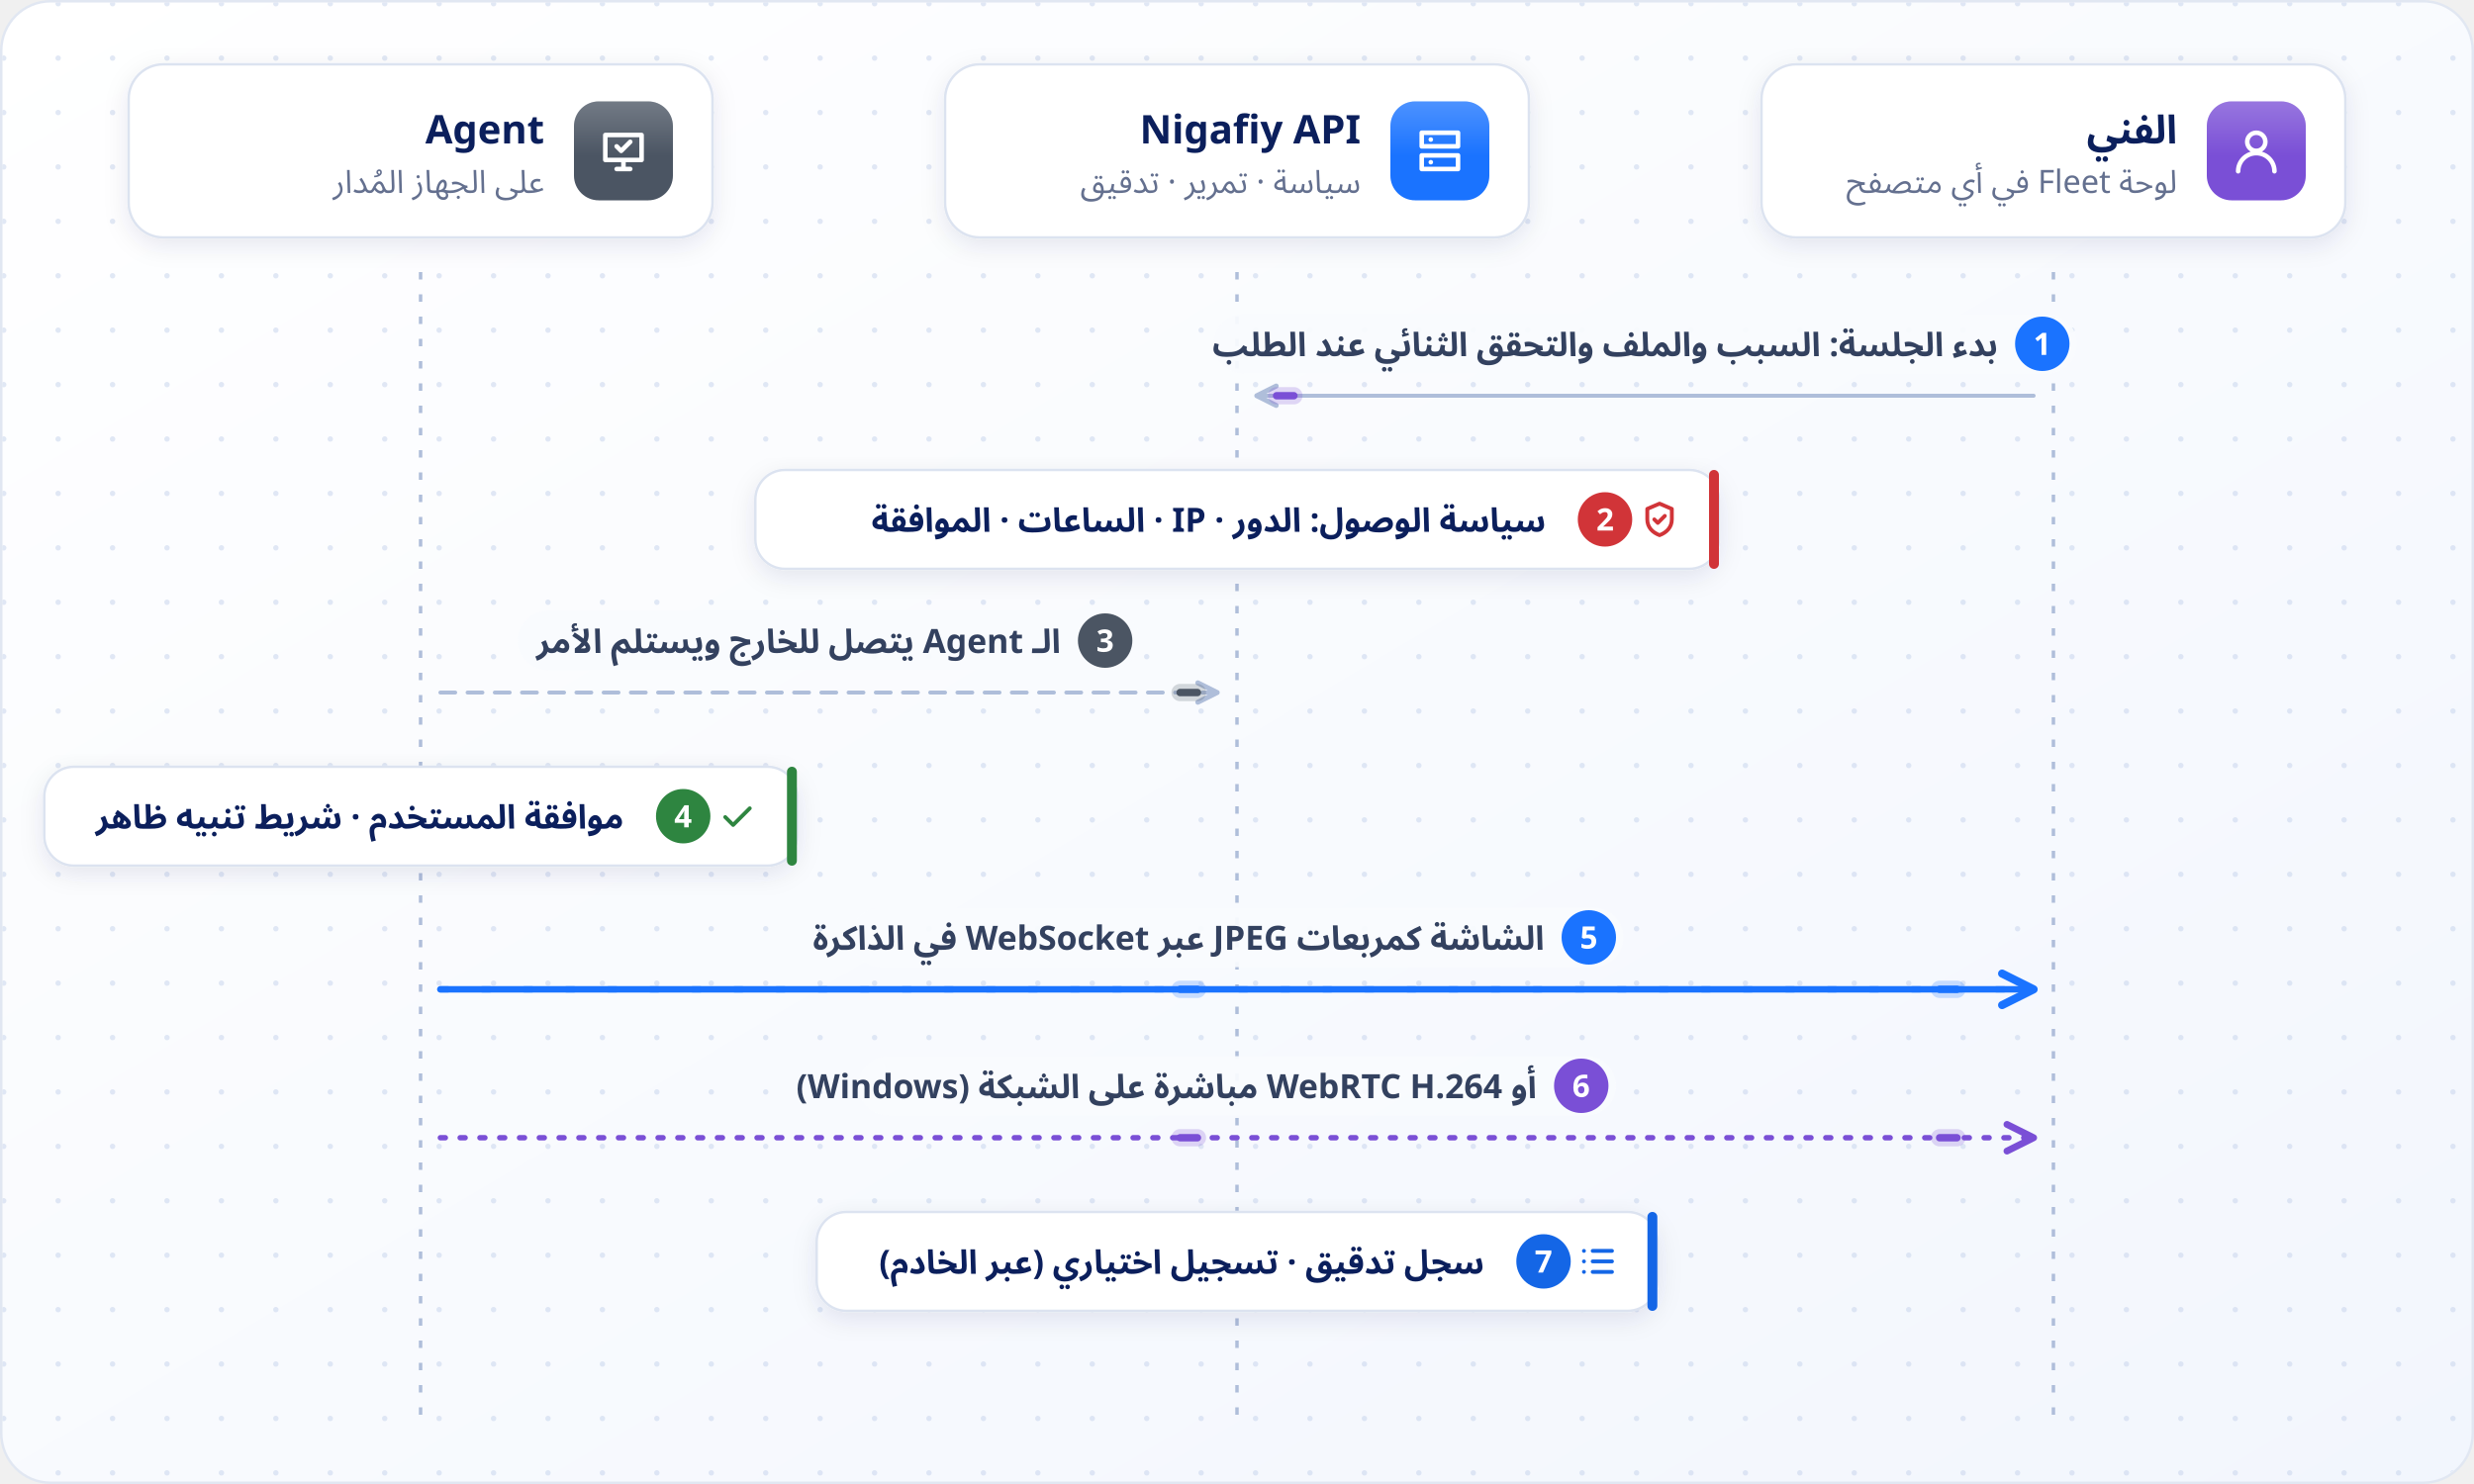
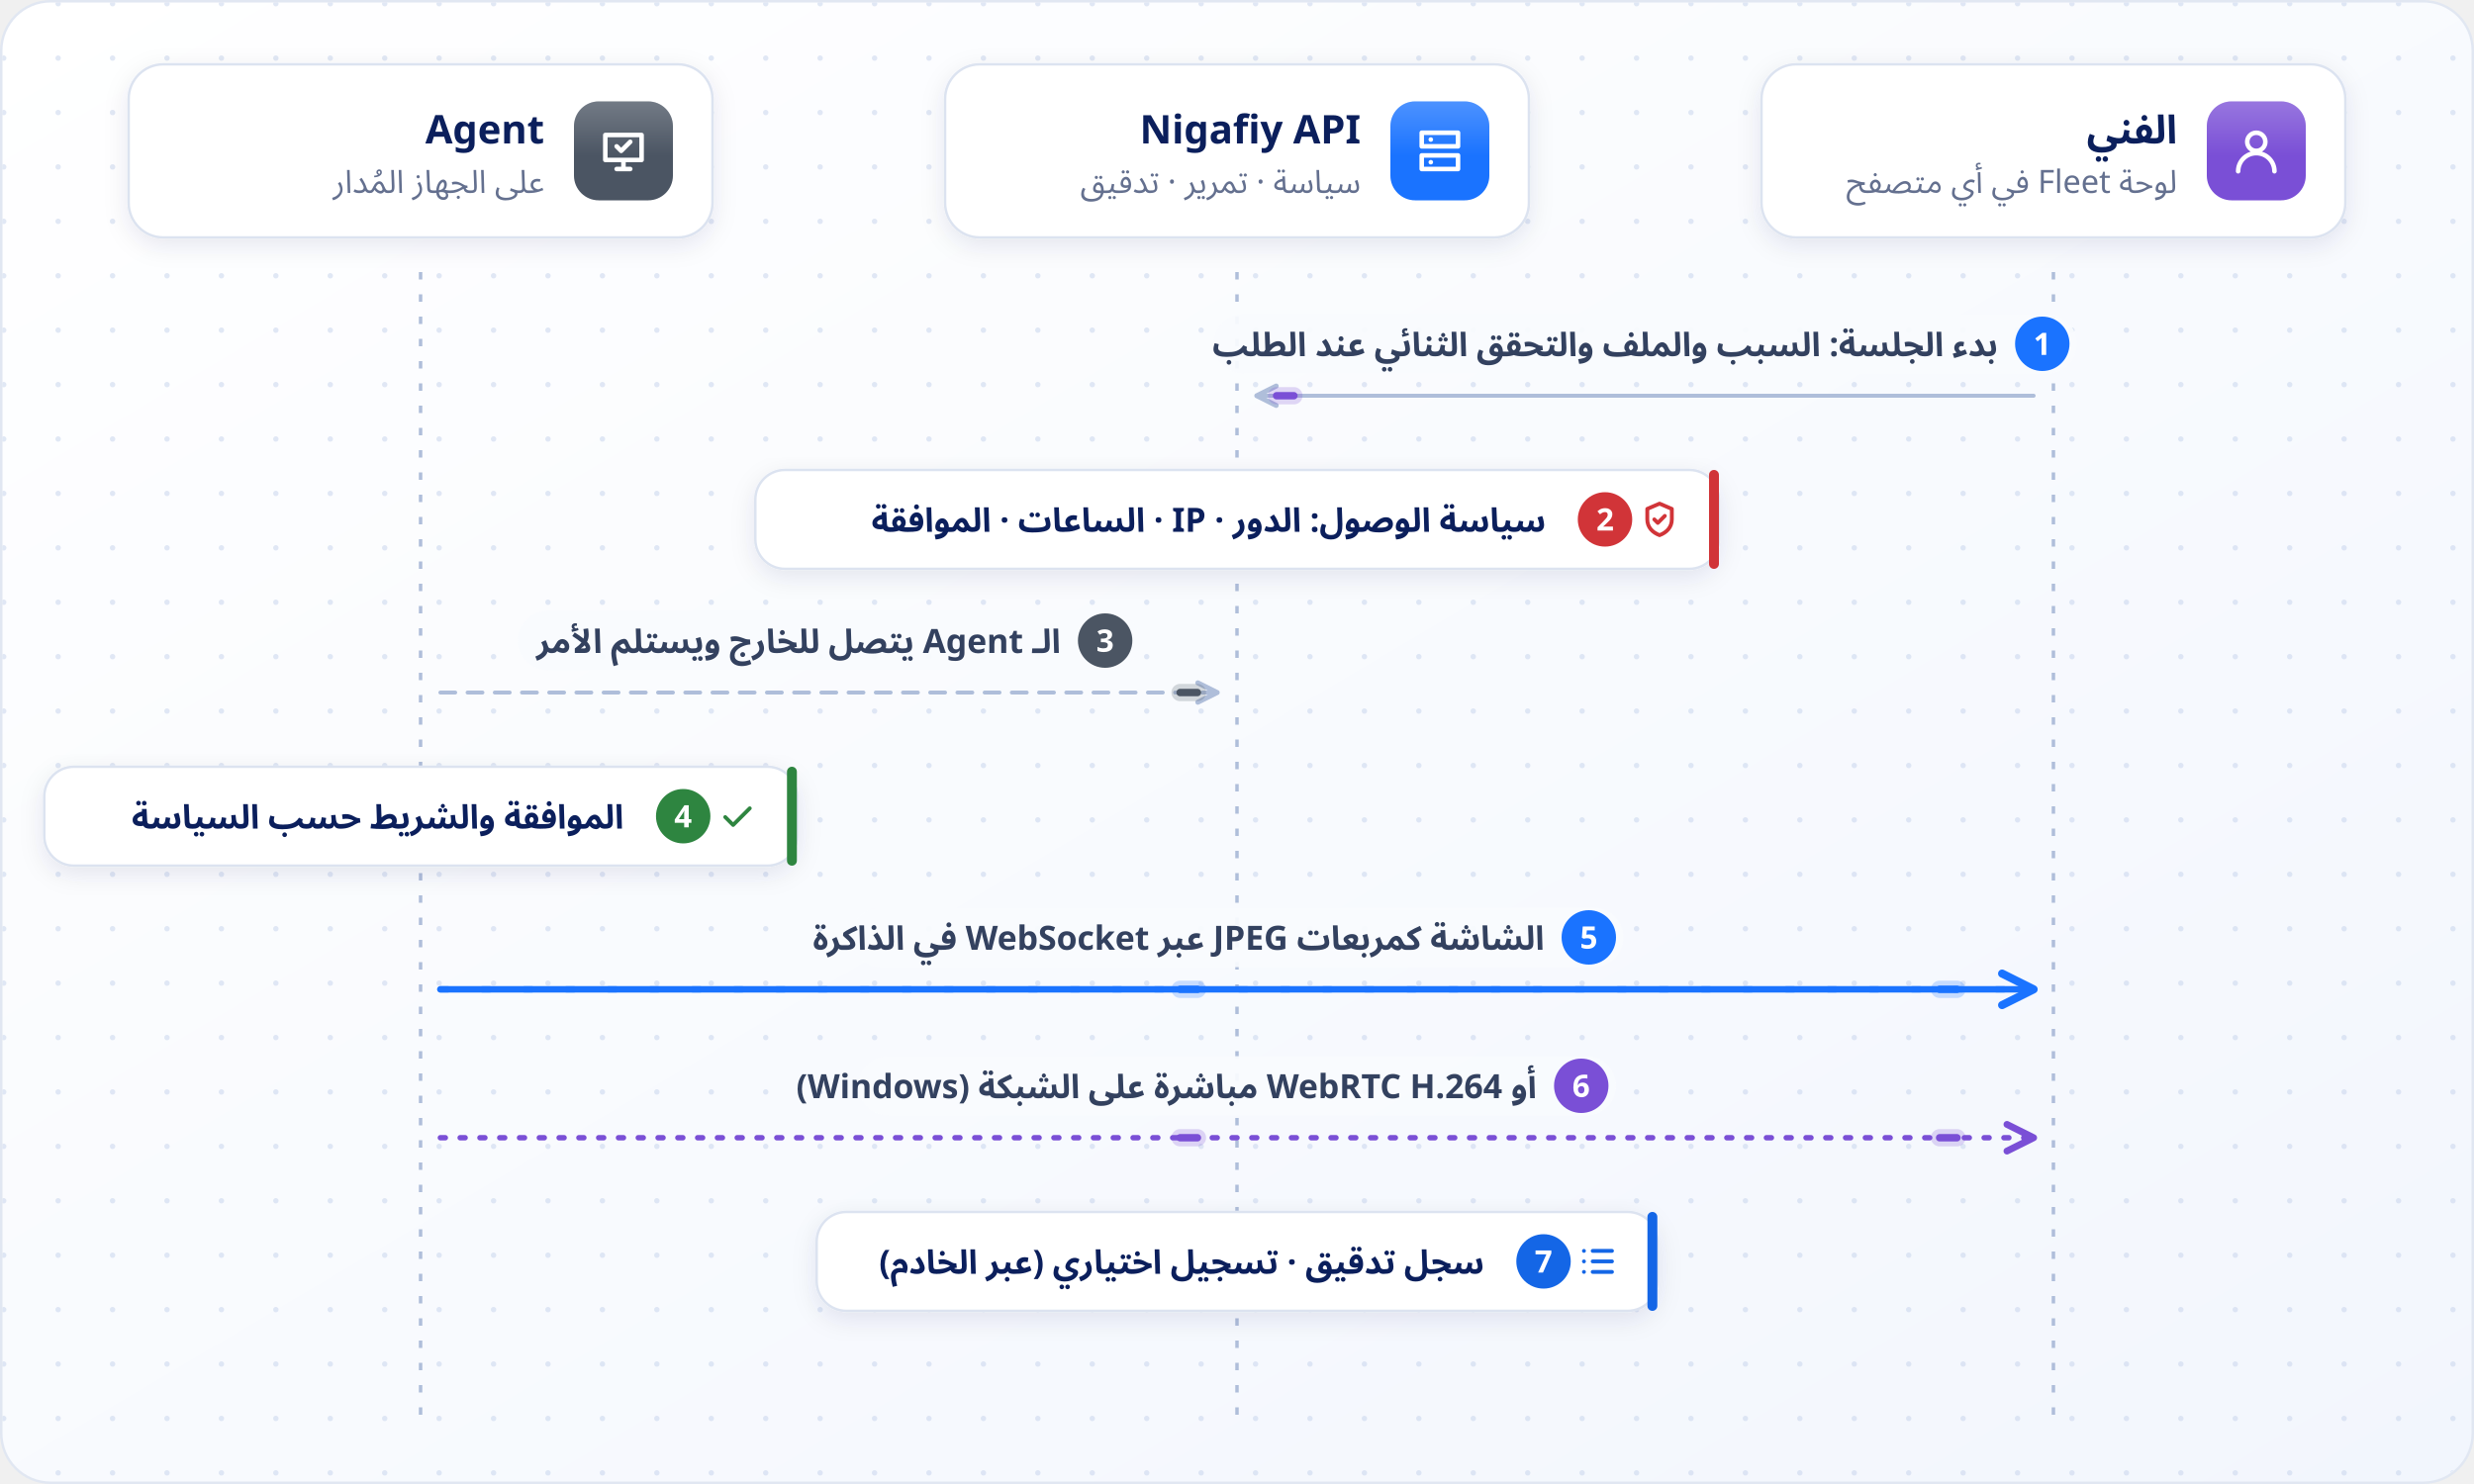
<svg xmlns="http://www.w3.org/2000/svg" viewBox="0 0 1000 600" width="1000" height="600" role="img" aria-labelledby="t d" xml:lang="ar">
  <defs>
    <linearGradient id="bg" x1="0" y1="0" x2="1" y2="1">
      <stop offset="0" stop-color="#FFFFFF" />
      <stop offset="1" stop-color="#F2F6FD" />
    </linearGradient>
    <linearGradient id="tileLight" x1="0" y1="0" x2="0" y2="1">
      <stop offset="0" stop-color="#fff" stop-opacity=".22" />
      <stop offset=".55" stop-color="#fff" stop-opacity="0" />
    </linearGradient>
    <pattern id="dots" width="22" height="22" patternUnits="userSpaceOnUse">
      <circle cx="1.5" cy="1.5" r="1.1" fill="#C9D5EC" />
    </pattern>
    <filter id="sh" x="-10%" y="-20%" width="120%" height="150%">
      <feDropShadow dx="0" dy="3" stdDeviation="5" flood-color="#0B1F5C" flood-opacity="0.09" />
    </filter>
    <marker id="arrow" viewBox="0 0 10 10" refX="8.5" refY="5" markerWidth="7" markerHeight="7" orient="auto-start-reverse">
      <path d="M1.5 1.5L8.5 5L1.5 8.5" fill="none" stroke="#AFBEDA" stroke-width="1.8" stroke-linecap="round" stroke-linejoin="round" />
    </marker>
    <marker id="arrowA" viewBox="0 0 10 10" refX="8.5" refY="5" markerWidth="7" markerHeight="7" orient="auto-start-reverse">
      <path d="M1.5 1.5L8.5 5L1.5 8.5" fill="none" stroke="#1A73FF" stroke-width="1.8" stroke-linecap="round" stroke-linejoin="round" />
    </marker>
    <marker id="arrowP" viewBox="0 0 10 10" refX="8.5" refY="5" markerWidth="7" markerHeight="7" orient="auto-start-reverse">
      <path d="M1.5 1.5L8.5 5L1.5 8.5" fill="none" stroke="#7A4FD6" stroke-width="1.8" stroke-linecap="round" stroke-linejoin="round" />
    </marker>
    <marker id="arrowR" viewBox="0 0 10 10" refX="8.5" refY="5" markerWidth="7" markerHeight="7" orient="auto-start-reverse">
      <path d="M1.5 1.5L8.5 5L1.5 8.5" fill="none" stroke="#D13438" stroke-width="1.8" stroke-linecap="round" stroke-linejoin="round" />
    </marker>
    <style>
text{font-family:-apple-system, BlinkMacSystemFont, 'Segoe UI', 'Noto Sans', 'Noto Sans Arabic', Tahoma, Helvetica, Arial, sans-serif}
.pk{animation-name:pk;animation-iteration-count:infinite;animation-timing-function:cubic-bezier(.45,0,.4,1)}
@keyframes pk{0%{stroke-dashoffset:8}62%,100%{stroke-dashoffset:-101}}

.act{animation:act 14s ease-out infinite}
@keyframes act{0%{opacity:0}3%{opacity:.35}12%,100%{opacity:0}}
.pk{animation-name:pk7}
@keyframes pk7{0%{stroke-dashoffset:8}9%,100%{stroke-dashoffset:-101}}
.stream{animation:stream 1.6s linear infinite}
@keyframes stream{to{stroke-dashoffset:17}}
@media (prefers-reduced-motion: reduce){*{animation:none!important}.pk{display:none}.rm-show{opacity:1!important}}
</style>
  </defs>
  <rect x=".5" y=".5" width="999" height="599" rx="20" fill="url(#bg)" stroke="#E1E7F2" />
  <rect x="1" y="1" width="998" height="598" rx="20" fill="url(#dots)" opacity=".55" />
  <line x1="830" y1="110" x2="830" y2="574" stroke="#AFBEDA" stroke-width="1.4" stroke-dasharray="3 6" />
  <line x1="500" y1="110" x2="500" y2="574" stroke="#AFBEDA" stroke-width="1.4" stroke-dasharray="3 6" />
  <line x1="170" y1="110" x2="170" y2="574" stroke="#AFBEDA" stroke-width="1.4" stroke-dasharray="3 6" />
  <g>
    <rect x="712" y="26" width="236" height="70" rx="14" fill="#FFFFFF" stroke="#DCE3F0" filter="url(#sh)" />
    <g>
      <rect x="892" y="41" width="40" height="40" rx="10" fill="#7A4FD6" />
      <rect x="892" y="41" width="40" height="40" rx="10" fill="url(#tileLight)" />
      <path d="M12 8m-4 0a4 4 0 1 0 8 0a4 4 0 1 0-8 0M4 21a8 8 0 0 1 16 0" transform="translate(901 50) scale(0.9167)" fill="none" stroke="#fff" stroke-width="2" stroke-linecap="round" stroke-linejoin="round" />
    </g>
    <text x="880" y="58" font-size="16" font-weight="700" fill="#0B1F5C" direction="rtl">الفني</text>
    <text x="880" y="78" font-size="13" fill="#64708F" direction="rtl">لوحة Fleet في أي متصفح</text>
  </g>
  <g>
    <rect x="382" y="26" width="236" height="70" rx="14" fill="#FFFFFF" stroke="#DCE3F0" filter="url(#sh)" />
    <g>
      <rect x="562" y="41" width="40" height="40" rx="10" fill="#1A73FF" />
      <rect x="562" y="41" width="40" height="40" rx="10" fill="url(#tileLight)" />
      <path d="M4 4h16v6H4zM4 14h16v6H4zM8 7h.01M8 17h.01" transform="translate(571 50) scale(0.9167)" fill="none" stroke="#fff" stroke-width="2" stroke-linecap="round" stroke-linejoin="round" />
    </g>
    <text x="550" y="58" font-size="16" font-weight="700" fill="#0B1F5C" direction="rtl">Nigafiy API</text>
    <text x="550" y="78" font-size="13" fill="#64708F" direction="rtl">سياسة · تمرير · تدقيق</text>
  </g>
  <g>
    <rect x="52" y="26" width="236" height="70" rx="14" fill="#FFFFFF" stroke="#DCE3F0" filter="url(#sh)" />
    <g>
      <rect x="232" y="41" width="40" height="40" rx="10" fill="#4B5563" />
      <rect x="232" y="41" width="40" height="40" rx="10" fill="url(#tileLight)" />
      <path d="M4 5h16v11H4zM9 20h6M12 16v4M9 10l2 2 4-4" transform="translate(241 50) scale(0.9167)" fill="none" stroke="#fff" stroke-width="2" stroke-linecap="round" stroke-linejoin="round" />
    </g>
    <text x="220" y="58" font-size="16" font-weight="700" fill="#0B1F5C" direction="rtl">Agent</text>
    <text x="220" y="78" font-size="13" fill="#64708F" direction="rtl">على الجهاز المُدار</text>
  </g>
  <path d="M822 160H508" fill="none" stroke="#AFBEDA" stroke-width="1.6" stroke-linecap="round" stroke-linejoin="round" marker-end="url(#arrow)" />
  <path class="pk glow" style="animation-duration:14s;animation-delay:-13.8s" d="M822 160H508" pathLength="100" fill="none" stroke="#7A4FD6" stroke-width="7" stroke-linecap="round" stroke-dasharray="7 300" stroke-dashoffset="8" opacity=".22" />
  <path class="pk" style="animation-duration:14s;animation-delay:-13.8s" d="M822 160H508" pathLength="100" fill="none" stroke="#7A4FD6" stroke-width="3" stroke-linecap="round" stroke-dasharray="7 300" stroke-dashoffset="8" />
  <rect x="490.5" y="127" width="349" height="24" rx="12" fill="#f9fbfe" opacity=".94" />
  <g>
    <circle class="act" style="animation-delay:0.00s" cx="825.5" cy="139" r="15" fill="#1A73FF" opacity="0" />
    <circle cx="825.5" cy="139" r="11" fill="#1A73FF" />
    <text x="825.5" y="143.5" text-anchor="middle" font-size="12.5" font-weight="800" fill="#fff">1</text>
  </g>
  <text x="807.5" y="144" font-size="13.5" font-weight="600" fill="#33415F" direction="rtl">بدء الجلسة: السبب والملف والتحقق الثنائي عند الطلب</text>
  <g>
    <rect x="305.3" y="190" width="389.5" height="40" rx="12" fill="#FFFFFF" stroke="#DCE3F0" filter="url(#sh)" />
    <rect x="690.8" y="190" width="4" height="40" rx="2" fill="#D13438" />
    <g>
      <circle class="act" style="animation-delay:2.00s" cx="648.75" cy="210" r="15" fill="#D13438" opacity="0" />
      <circle cx="648.75" cy="210" r="11" fill="#D13438" />
      <text x="648.8" y="214.5" text-anchor="middle" font-size="12.5" font-weight="800" fill="#fff">2</text>
    </g>
    <path d="M12 3l7 3v6c0 4.5-3 7.5-7 9-4-1.5-7-4.5-7-9V6zM9 12l2 2 4-4" transform="translate(662.3 201.5) scale(0.7083)" fill="none" stroke="#D13438" stroke-width="2.2" stroke-linecap="round" stroke-linejoin="round" />
    <text x="624.8" y="215" font-size="13.5" font-weight="600" fill="#0B1F5C" direction="rtl">سياسة الوصول: الدور · IP · الساعات · الموافقة</text>
  </g>
  <path d="M178 280H492" fill="none" stroke="#AFBEDA" stroke-width="1.6" stroke-dasharray="6 5" stroke-linecap="round" stroke-linejoin="round" marker-end="url(#arrow)" />
  <path class="pk glow" style="animation-duration:14s;animation-delay:-9.8s" d="M178 280H492" pathLength="100" fill="none" stroke="#4B5563" stroke-width="7" stroke-linecap="round" stroke-dasharray="7 300" stroke-dashoffset="8" opacity=".22" />
  <path class="pk" style="animation-duration:14s;animation-delay:-9.8s" d="M178 280H492" pathLength="100" fill="none" stroke="#4B5563" stroke-width="3" stroke-linecap="round" stroke-dasharray="7 300" stroke-dashoffset="8" />
  <rect x="209.3" y="247" width="251.4" height="24" rx="12" fill="#f9fbfe" opacity=".94" />
  <g>
    <circle class="act" style="animation-delay:4.00s" cx="446.7" cy="259" r="15" fill="#4B5563" opacity="0" />
    <circle cx="446.7" cy="259" r="11" fill="#4B5563" />
    <text x="446.7" y="263.5" text-anchor="middle" font-size="12.5" font-weight="800" fill="#fff">3</text>
  </g>
  <text x="428.7" y="264" font-size="13.5" font-weight="600" fill="#33415F" direction="rtl">الـ Agent يتصل للخارج ويستلم الأمر</text>
  <g>
    <rect x="17.9" y="310" width="304.3" height="40" rx="12" fill="#FFFFFF" stroke="#DCE3F0" filter="url(#sh)" />
    <rect x="318.1" y="310" width="4" height="40" rx="2" fill="#2E8540" />
    <g>
      <circle class="act" style="animation-delay:6.00s" cx="276.15" cy="330" r="15" fill="#2E8540" opacity="0" />
      <circle cx="276.15" cy="330" r="11" fill="#2E8540" />
      <text x="276.1" y="334.5" text-anchor="middle" font-size="12.5" font-weight="800" fill="#fff">4</text>
    </g>
    <path d="M5 12.5l4.5 4.5L19 7.5" transform="translate(289.6 321.5) scale(0.7083)" fill="none" stroke="#2E8540" stroke-width="2.2" stroke-linecap="round" stroke-linejoin="round" />
-     <text x="252.1" y="335" font-size="13.5" font-weight="600" fill="#0B1F5C" direction="rtl">موافقة المستخدم · شريط تنبيه ظاهر</text>
+     <text x="252.1" y="335" font-size="13.5" font-weight="600" fill="#0B1F5C" direction="rtl">الموافقة والشريط حسب السياسة</text>
  </g>
  <path d="M178 400H822" fill="none" stroke="#1A73FF" stroke-width="2.6" stroke-linecap="round" stroke-linejoin="round" marker-end="url(#arrowA)" />
  <path class="pk glow" style="animation-duration:14s;animation-delay:-5.8s" d="M178 400H822" pathLength="100" fill="none" stroke="#1A73FF" stroke-width="7" stroke-linecap="round" stroke-dasharray="7 300" stroke-dashoffset="8" opacity=".22" />
  <path class="pk" style="animation-duration:14s;animation-delay:-5.8s" d="M178 400H822" pathLength="100" fill="none" stroke="#1A73FF" stroke-width="3" stroke-linecap="round" stroke-dasharray="7 300" stroke-dashoffset="8" />
  <rect x="343.8" y="367" width="312.4" height="24" rx="12" fill="#f9fbfe" opacity=".94" />
  <g>
    <circle class="act" style="animation-delay:8.00s" cx="642.2" cy="379" r="15" fill="#1A73FF" opacity="0" />
    <circle cx="642.2" cy="379" r="11" fill="#1A73FF" />
    <text x="642.2" y="383.5" text-anchor="middle" font-size="12.5" font-weight="800" fill="#fff">5</text>
  </g>
  <text x="624.2" y="384" font-size="13.5" font-weight="600" fill="#33415F" direction="rtl">الشاشة كمربعات JPEG عبر WebSocket في الذاكرة</text>
  <path d="M178 460H822" fill="none" stroke="#7A4FD6" stroke-width="2.2" stroke-dasharray="2 6" stroke-linecap="round" stroke-linejoin="round" marker-end="url(#arrowP)" />
  <path class="pk glow" style="animation-duration:14s;animation-delay:-3.8s" d="M178 460H822" pathLength="100" fill="none" stroke="#7A4FD6" stroke-width="7" stroke-linecap="round" stroke-dasharray="7 300" stroke-dashoffset="8" opacity=".22" />
  <path class="pk" style="animation-duration:14s;animation-delay:-3.8s" d="M178 460H822" pathLength="100" fill="none" stroke="#7A4FD6" stroke-width="3" stroke-linecap="round" stroke-dasharray="7 300" stroke-dashoffset="8" />
  <rect x="346.9" y="427" width="306.3" height="24" rx="12" fill="#f9fbfe" opacity=".94" />
  <g>
    <circle class="act" style="animation-delay:10.00s" cx="639.15" cy="439" r="15" fill="#7A4FD6" opacity="0" />
    <circle cx="639.15" cy="439" r="11" fill="#7A4FD6" />
    <text x="639.1" y="443.5" text-anchor="middle" font-size="12.5" font-weight="800" fill="#fff">6</text>
  </g>
  <text x="621.1" y="444" font-size="13.5" font-weight="600" fill="#33415F" direction="rtl">أو WebRTC H.264 مباشرة على الشبكة (Windows)</text>
  <g>
    <rect x="330.1" y="490" width="339.8" height="40" rx="12" fill="#FFFFFF" stroke="#DCE3F0" filter="url(#sh)" />
    <rect x="665.9" y="490" width="4" height="40" rx="2" fill="#1466E6" />
    <g>
      <circle class="act" style="animation-delay:12.00s" cx="623.9" cy="510" r="15" fill="#1466E6" opacity="0" />
      <circle cx="623.9" cy="510" r="11" fill="#1466E6" />
      <text x="623.9" y="514.5" text-anchor="middle" font-size="12.5" font-weight="800" fill="#fff">7</text>
    </g>
    <path d="M9 6h11M9 12h11M9 18h11M4 6h.01M4 12h.01M4 18h.01" transform="translate(637.4 501.5) scale(0.7083)" fill="none" stroke="#1466E6" stroke-width="2.2" stroke-linecap="round" stroke-linejoin="round" />
    <text x="599.9" y="515" font-size="13.5" font-weight="600" fill="#0B1F5C" direction="rtl">سجل تدقيق · تسجيل اختياري (عبر الخادم)</text>
  </g>
  <path class="stream" d="M178 400H822" fill="none" stroke="#1A73FF" stroke-width="2.6" stroke-dasharray="3 14" stroke-linecap="round" opacity=".55" />
</svg>
